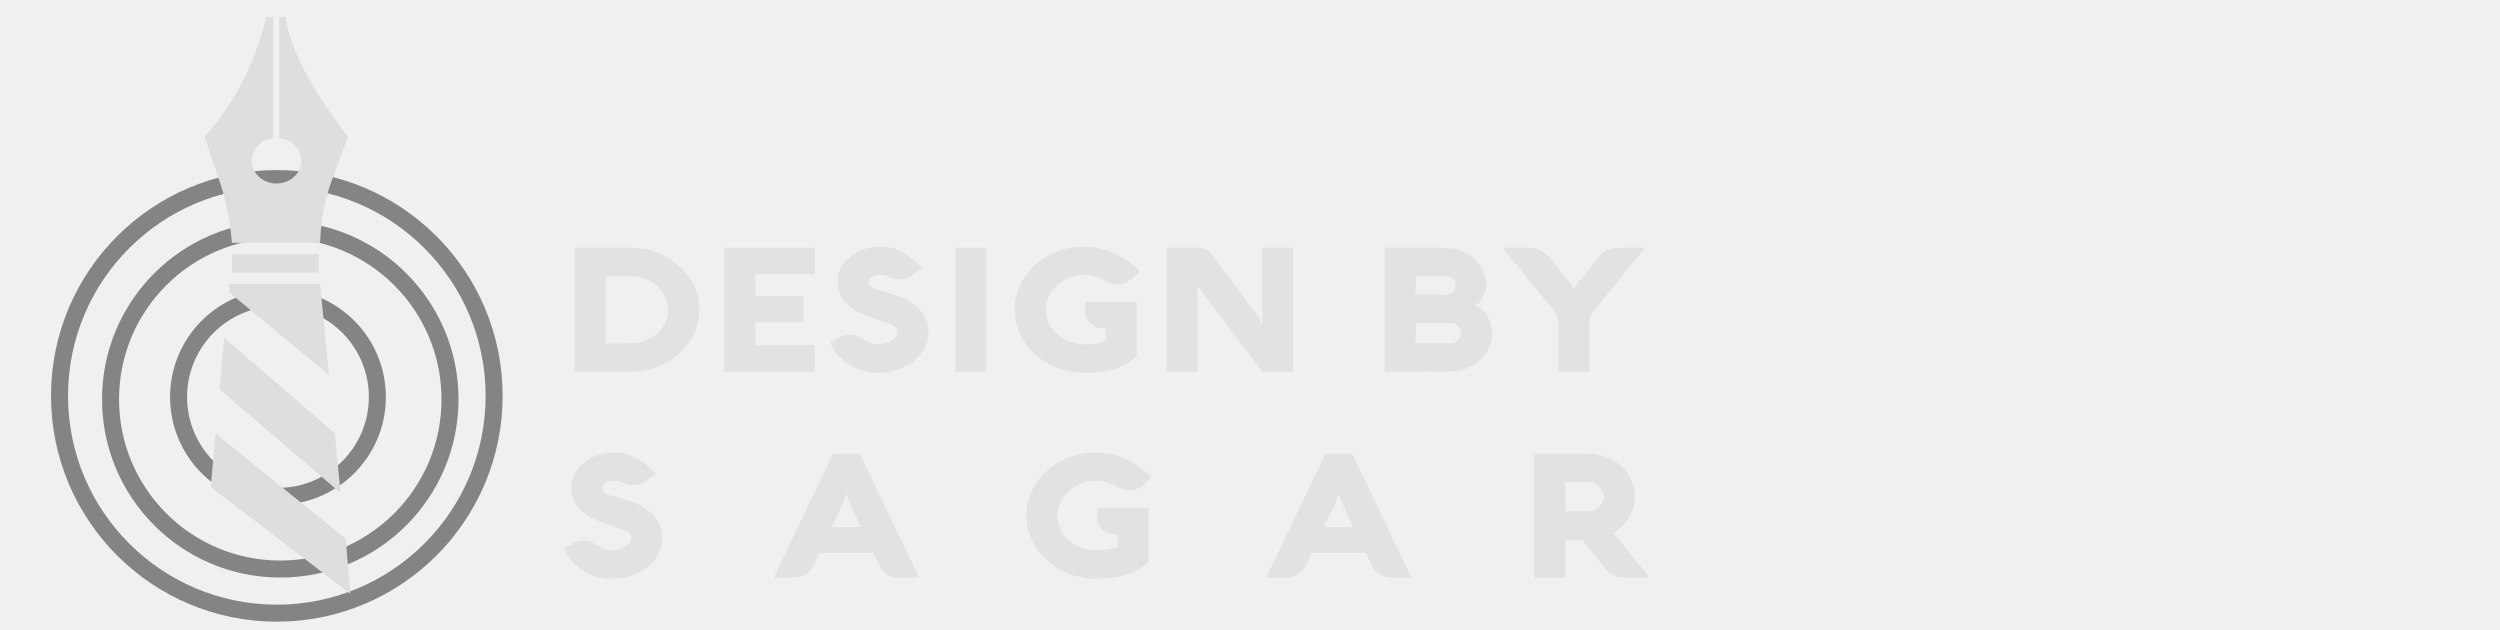
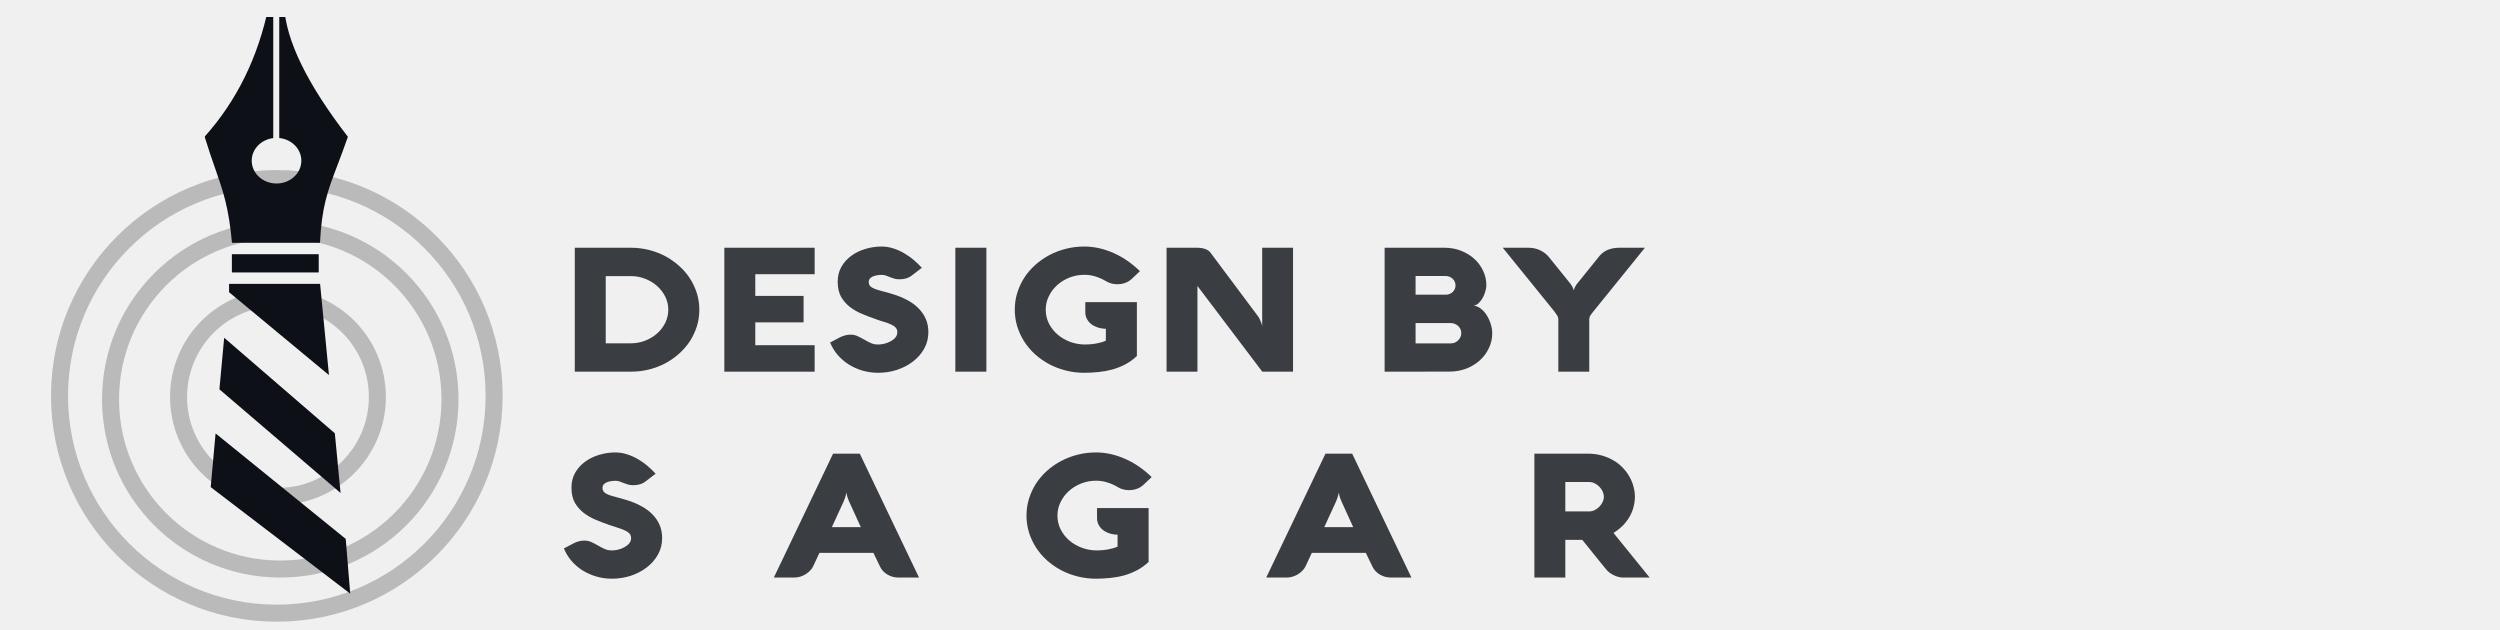
<svg xmlns="http://www.w3.org/2000/svg" width="147" height="37" viewBox="0 0 147 37" fill="none">
  <g opacity="0.8">
-     <path d="M33.797 21.854V14.567H37.097C37.465 14.567 37.819 14.611 38.16 14.699C38.505 14.784 38.826 14.906 39.123 15.065C39.42 15.225 39.691 15.416 39.936 15.64C40.184 15.86 40.396 16.106 40.57 16.377C40.745 16.645 40.88 16.935 40.977 17.247C41.073 17.555 41.121 17.877 41.121 18.213C41.121 18.549 41.073 18.872 40.977 19.184C40.88 19.493 40.745 19.782 40.57 20.054C40.396 20.322 40.184 20.567 39.936 20.791C39.691 21.011 39.42 21.201 39.123 21.361C38.826 21.517 38.505 21.639 38.16 21.727C37.819 21.811 37.465 21.854 37.097 21.854H33.797ZM37.097 20.186C37.39 20.186 37.669 20.135 37.932 20.033C38.199 19.928 38.433 19.788 38.633 19.611C38.837 19.432 38.999 19.221 39.118 18.981C39.236 18.74 39.296 18.484 39.296 18.213C39.296 17.942 39.236 17.686 39.118 17.445C38.999 17.204 38.837 16.994 38.633 16.814C38.433 16.635 38.199 16.494 37.932 16.392C37.669 16.287 37.39 16.235 37.097 16.235H35.617V20.186H37.097Z" fill="#DEDEDE" />
-     <path d="M47.901 21.854H42.591V14.567H47.901V16.123H44.411V17.399H47.25V18.955H44.411V20.298H47.901V21.854Z" fill="#DEDEDE" />
-     <path d="M51.838 16.163C51.742 16.163 51.647 16.172 51.554 16.189C51.465 16.203 51.386 16.226 51.315 16.26C51.245 16.294 51.187 16.336 51.143 16.387C51.102 16.438 51.081 16.499 51.081 16.57C51.081 16.679 51.111 16.764 51.17 16.825C51.23 16.886 51.319 16.94 51.438 16.987C51.56 17.031 51.71 17.077 51.889 17.125C52.07 17.169 52.282 17.228 52.523 17.303C52.831 17.398 53.111 17.515 53.363 17.654C53.619 17.789 53.837 17.95 54.015 18.137C54.196 18.32 54.337 18.526 54.438 18.757C54.538 18.988 54.588 19.245 54.588 19.53C54.588 19.883 54.506 20.206 54.343 20.501C54.18 20.793 53.961 21.044 53.686 21.254C53.415 21.464 53.102 21.628 52.746 21.747C52.389 21.862 52.02 21.92 51.638 21.92C51.312 21.92 51 21.876 50.703 21.788C50.41 21.7 50.139 21.578 49.89 21.422C49.645 21.262 49.43 21.074 49.245 20.857C49.059 20.637 48.914 20.398 48.811 20.14L49.389 19.835C49.482 19.788 49.581 19.75 49.684 19.723C49.792 19.693 49.9 19.677 50.007 19.677C50.167 19.677 50.31 19.708 50.436 19.769C50.566 19.83 50.692 19.896 50.814 19.967C50.937 20.038 51.063 20.105 51.193 20.166C51.323 20.227 51.471 20.257 51.638 20.257C51.749 20.257 51.87 20.242 52 20.211C52.133 20.177 52.256 20.13 52.367 20.069C52.482 20.008 52.577 19.933 52.651 19.845C52.725 19.754 52.762 19.649 52.762 19.53C52.762 19.418 52.727 19.326 52.657 19.255C52.59 19.184 52.497 19.123 52.378 19.072C52.263 19.018 52.13 18.969 51.977 18.925C51.825 18.881 51.666 18.828 51.499 18.767C51.224 18.672 50.953 18.569 50.686 18.457C50.419 18.345 50.18 18.208 49.968 18.045C49.757 17.879 49.584 17.679 49.451 17.445C49.321 17.208 49.256 16.915 49.256 16.565C49.256 16.236 49.328 15.945 49.473 15.691C49.621 15.433 49.816 15.216 50.057 15.04C50.298 14.863 50.573 14.729 50.881 14.638C51.193 14.543 51.512 14.496 51.838 14.496C52.076 14.496 52.306 14.533 52.529 14.607C52.755 14.679 52.968 14.774 53.169 14.892C53.369 15.008 53.556 15.14 53.731 15.289C53.905 15.438 54.063 15.591 54.204 15.747L53.642 16.179C53.53 16.267 53.413 16.33 53.291 16.367C53.172 16.404 53.039 16.423 52.89 16.423C52.772 16.423 52.668 16.409 52.579 16.382C52.49 16.355 52.406 16.326 52.328 16.296C52.25 16.262 52.172 16.231 52.094 16.204C52.017 16.177 51.931 16.163 51.838 16.163Z" fill="#DEDEDE" />
-     <path d="M57.999 21.854H56.173V14.567H57.999V21.854Z" fill="#DEDEDE" />
-     <path d="M66.849 17.765V20.933C66.638 21.134 66.409 21.298 66.165 21.427C65.924 21.552 65.671 21.652 65.408 21.727C65.144 21.798 64.873 21.847 64.595 21.874C64.32 21.905 64.042 21.92 63.76 21.92C63.385 21.92 63.024 21.876 62.675 21.788C62.326 21.7 62 21.576 61.695 21.416C61.395 21.254 61.118 21.061 60.866 20.837C60.617 20.61 60.404 20.359 60.226 20.084C60.051 19.81 59.914 19.515 59.814 19.199C59.718 18.881 59.669 18.55 59.669 18.208C59.669 17.865 59.718 17.537 59.814 17.221C59.914 16.903 60.051 16.606 60.226 16.331C60.404 16.057 60.617 15.808 60.866 15.584C61.118 15.357 61.395 15.164 61.695 15.004C62 14.841 62.326 14.716 62.675 14.628C63.024 14.54 63.385 14.496 63.76 14.496C64.057 14.496 64.352 14.53 64.645 14.597C64.938 14.665 65.222 14.762 65.497 14.887C65.775 15.009 66.042 15.16 66.298 15.34C66.558 15.519 66.801 15.721 67.027 15.945L66.565 16.382C66.335 16.603 66.044 16.713 65.692 16.713C65.443 16.713 65.219 16.65 65.018 16.525C64.833 16.413 64.634 16.325 64.422 16.26C64.215 16.192 63.994 16.159 63.76 16.159C63.452 16.159 63.161 16.213 62.886 16.321C62.612 16.43 62.371 16.577 62.163 16.764C61.959 16.947 61.795 17.164 61.673 17.415C61.551 17.662 61.489 17.926 61.489 18.208C61.489 18.503 61.552 18.776 61.679 19.026C61.809 19.277 61.979 19.494 62.191 19.677C62.406 19.857 62.653 20 62.931 20.105C63.213 20.206 63.508 20.257 63.816 20.257C64.027 20.257 64.239 20.238 64.45 20.201C64.662 20.164 64.853 20.108 65.024 20.033V19.332C64.846 19.328 64.682 19.301 64.534 19.25C64.385 19.199 64.257 19.132 64.15 19.047C64.046 18.959 63.964 18.857 63.905 18.742C63.846 18.623 63.816 18.493 63.816 18.35V17.765H66.849Z" fill="#DEDEDE" />
-     <path d="M76.03 21.854H74.221L70.409 16.814V21.854H68.594V14.567H70.386C70.565 14.567 70.722 14.591 70.86 14.638C70.997 14.685 71.103 14.758 71.177 14.857L73.965 18.589C74.006 18.643 74.041 18.703 74.071 18.767C74.101 18.832 74.127 18.893 74.149 18.95C74.171 19.005 74.188 19.052 74.199 19.093C74.21 19.133 74.216 19.159 74.216 19.169V14.567H76.03V21.854Z" fill="#DEDEDE" />
-     <path d="M82.852 21.854H81.416V14.567H84.945C85.282 14.567 85.6 14.624 85.897 14.74C86.197 14.855 86.459 15.013 86.681 15.213C86.904 15.413 87.078 15.648 87.204 15.919C87.334 16.187 87.399 16.474 87.399 16.779C87.399 16.87 87.381 16.981 87.344 17.109C87.31 17.238 87.262 17.364 87.199 17.486C87.136 17.604 87.058 17.711 86.965 17.806C86.876 17.898 86.774 17.953 86.659 17.974C86.815 17.991 86.958 18.053 87.088 18.162C87.221 18.267 87.336 18.399 87.433 18.559C87.529 18.715 87.605 18.884 87.661 19.067C87.716 19.25 87.744 19.425 87.744 19.591C87.744 19.906 87.677 20.201 87.544 20.476C87.414 20.75 87.236 20.989 87.01 21.193C86.783 21.396 86.518 21.557 86.214 21.676C85.909 21.791 85.585 21.849 85.24 21.849L82.852 21.854ZM85.306 20.191C85.392 20.191 85.472 20.176 85.546 20.145C85.62 20.111 85.685 20.067 85.741 20.013C85.796 19.955 85.841 19.891 85.874 19.82C85.908 19.745 85.924 19.667 85.924 19.586C85.924 19.505 85.908 19.428 85.874 19.357C85.844 19.286 85.802 19.225 85.746 19.174C85.691 19.12 85.626 19.077 85.551 19.047C85.477 19.013 85.397 18.996 85.312 18.996H83.236V20.191H85.306ZM83.236 16.23V17.328H85.011C85.089 17.328 85.164 17.314 85.234 17.287C85.305 17.257 85.366 17.218 85.418 17.17C85.47 17.12 85.511 17.062 85.54 16.997C85.57 16.93 85.585 16.858 85.585 16.784C85.585 16.709 85.57 16.638 85.54 16.57C85.511 16.503 85.47 16.443 85.418 16.392C85.366 16.341 85.305 16.302 85.234 16.275C85.164 16.245 85.089 16.23 85.011 16.23H83.236Z" fill="#DEDEDE" />
-     <path d="M93.449 21.854H91.629V18.762C91.629 18.694 91.605 18.621 91.557 18.543C91.508 18.465 91.453 18.386 91.39 18.304L88.362 14.567H89.848C90.123 14.567 90.362 14.618 90.566 14.719C90.774 14.818 90.948 14.955 91.089 15.131L92.353 16.698C92.39 16.745 92.419 16.791 92.442 16.835C92.464 16.875 92.483 16.915 92.497 16.952C92.512 16.992 92.525 17.031 92.536 17.069C92.547 17.031 92.561 16.992 92.575 16.952C92.59 16.915 92.609 16.875 92.631 16.835C92.653 16.791 92.683 16.745 92.72 16.698L93.978 15.141C94.115 14.948 94.288 14.804 94.496 14.709C94.707 14.614 94.95 14.567 95.225 14.567H96.722L93.689 18.315C93.622 18.396 93.564 18.472 93.516 18.543C93.471 18.615 93.449 18.688 93.449 18.762V21.854Z" fill="#DEDEDE" />
-     <path d="M36.184 28.271C36.088 28.271 35.993 28.28 35.901 28.297C35.812 28.31 35.732 28.334 35.661 28.368C35.591 28.402 35.533 28.444 35.489 28.495C35.448 28.546 35.428 28.607 35.428 28.678C35.428 28.786 35.457 28.871 35.517 28.932C35.576 28.993 35.665 29.047 35.784 29.095C35.906 29.139 36.056 29.185 36.235 29.232C36.416 29.276 36.628 29.336 36.869 29.41C37.177 29.505 37.457 29.622 37.709 29.761C37.966 29.897 38.183 30.058 38.361 30.244C38.542 30.427 38.684 30.634 38.784 30.865C38.884 31.095 38.934 31.353 38.934 31.637C38.934 31.99 38.852 32.314 38.689 32.609C38.526 32.9 38.307 33.151 38.032 33.361C37.761 33.572 37.448 33.736 37.092 33.855C36.736 33.97 36.366 34.028 35.984 34.028C35.658 34.028 35.346 33.983 35.049 33.895C34.756 33.807 34.485 33.685 34.236 33.529C33.992 33.37 33.776 33.182 33.591 32.965C33.405 32.744 33.261 32.505 33.157 32.248L33.736 31.943C33.828 31.895 33.927 31.858 34.031 31.831C34.138 31.8 34.246 31.785 34.353 31.785C34.513 31.785 34.656 31.816 34.782 31.877C34.912 31.938 35.038 32.004 35.16 32.075C35.283 32.146 35.409 32.212 35.539 32.273C35.669 32.334 35.817 32.365 35.984 32.365C36.095 32.365 36.216 32.349 36.346 32.319C36.48 32.285 36.602 32.238 36.713 32.176C36.828 32.115 36.923 32.041 36.997 31.953C37.071 31.861 37.108 31.756 37.108 31.637C37.108 31.526 37.073 31.434 37.003 31.363C36.936 31.292 36.843 31.231 36.724 31.18C36.609 31.126 36.476 31.076 36.324 31.032C36.172 30.988 36.012 30.936 35.845 30.875C35.57 30.78 35.3 30.676 35.032 30.564C34.765 30.453 34.526 30.315 34.314 30.153C34.103 29.986 33.93 29.787 33.797 29.553C33.667 29.315 33.602 29.022 33.602 28.673C33.602 28.344 33.674 28.052 33.819 27.798C33.967 27.541 34.162 27.324 34.403 27.147C34.645 26.971 34.919 26.837 35.227 26.746C35.539 26.651 35.858 26.603 36.184 26.603C36.422 26.603 36.652 26.64 36.875 26.715C37.101 26.786 37.314 26.881 37.515 27C37.715 27.115 37.903 27.247 38.077 27.396C38.251 27.546 38.409 27.698 38.55 27.854L37.988 28.286C37.877 28.375 37.76 28.437 37.637 28.474C37.518 28.512 37.385 28.53 37.236 28.53C37.118 28.53 37.014 28.517 36.925 28.49C36.836 28.463 36.752 28.434 36.674 28.403C36.596 28.369 36.518 28.339 36.441 28.312C36.363 28.285 36.277 28.271 36.184 28.271Z" fill="#DEDEDE" />
-     <path d="M48.985 26.674H50.555L54.039 33.961H52.865C52.742 33.961 52.623 33.948 52.508 33.921C52.397 33.89 52.293 33.848 52.197 33.794C52.1 33.736 52.013 33.668 51.935 33.59C51.857 33.509 51.794 33.417 51.746 33.316L51.356 32.507H48.184L47.805 33.316C47.761 33.407 47.698 33.492 47.616 33.57C47.538 33.648 47.449 33.717 47.349 33.778C47.249 33.836 47.141 33.882 47.026 33.916C46.911 33.946 46.796 33.961 46.681 33.961H45.501L48.985 26.674ZM48.913 30.997H50.616L49.92 29.471C49.887 29.4 49.861 29.334 49.842 29.273C49.824 29.212 49.809 29.158 49.798 29.11C49.783 29.056 49.774 29.005 49.77 28.958C49.763 29.005 49.751 29.058 49.737 29.115C49.725 29.163 49.709 29.217 49.687 29.278C49.668 29.339 49.644 29.403 49.614 29.471L48.913 30.997Z" fill="#DEDEDE" />
-     <path d="M67.538 29.873V33.041C67.326 33.241 67.098 33.406 66.853 33.534C66.612 33.66 66.36 33.76 66.097 33.834C65.833 33.906 65.562 33.955 65.284 33.982C65.009 34.012 64.731 34.028 64.449 34.028C64.074 34.028 63.712 33.983 63.364 33.895C63.015 33.807 62.688 33.684 62.384 33.524C62.084 33.361 61.807 33.168 61.555 32.944C61.306 32.717 61.093 32.466 60.915 32.192C60.74 31.917 60.603 31.622 60.503 31.307C60.406 30.988 60.358 30.658 60.358 30.315C60.358 29.973 60.406 29.644 60.503 29.329C60.603 29.01 60.74 28.713 60.915 28.439C61.093 28.164 61.306 27.915 61.555 27.691C61.807 27.464 62.084 27.271 62.384 27.112C62.688 26.949 63.015 26.823 63.364 26.735C63.712 26.647 64.074 26.603 64.449 26.603C64.746 26.603 65.041 26.637 65.334 26.705C65.627 26.773 65.911 26.869 66.186 26.995C66.464 27.117 66.731 27.268 66.987 27.447C67.247 27.627 67.49 27.829 67.716 28.052L67.254 28.49C67.024 28.71 66.733 28.82 66.38 28.82C66.132 28.82 65.907 28.758 65.707 28.632C65.521 28.52 65.323 28.432 65.111 28.368C64.903 28.3 64.683 28.266 64.449 28.266C64.141 28.266 63.85 28.32 63.575 28.429C63.301 28.537 63.059 28.685 62.852 28.871C62.648 29.054 62.484 29.271 62.362 29.522C62.239 29.77 62.178 30.034 62.178 30.315C62.178 30.61 62.241 30.883 62.367 31.134C62.497 31.385 62.668 31.602 62.879 31.785C63.095 31.965 63.341 32.107 63.62 32.212C63.902 32.314 64.197 32.365 64.505 32.365C64.716 32.365 64.928 32.346 65.139 32.309C65.351 32.272 65.542 32.215 65.712 32.141V31.439C65.534 31.436 65.371 31.409 65.223 31.358C65.074 31.307 64.946 31.239 64.839 31.154C64.735 31.066 64.653 30.965 64.594 30.849C64.534 30.731 64.505 30.6 64.505 30.458V29.873H67.538Z" fill="#DEDEDE" />
-     <path d="M77.938 26.674H79.507L82.992 33.961H81.817C81.695 33.961 81.576 33.948 81.461 33.921C81.35 33.89 81.246 33.848 81.149 33.794C81.053 33.736 80.966 33.668 80.888 33.59C80.81 33.509 80.747 33.417 80.699 33.316L80.309 32.507H77.136L76.758 33.316C76.713 33.407 76.65 33.492 76.569 33.57C76.491 33.648 76.402 33.717 76.302 33.778C76.201 33.836 76.094 33.882 75.979 33.916C75.864 33.946 75.749 33.961 75.634 33.961H74.454L77.938 26.674ZM77.866 30.997H79.569L78.873 29.471C78.84 29.4 78.814 29.334 78.795 29.273C78.776 29.212 78.762 29.158 78.751 29.11C78.736 29.056 78.726 29.005 78.723 28.958C78.715 29.005 78.704 29.058 78.689 29.115C78.678 29.163 78.662 29.217 78.639 29.278C78.621 29.339 78.597 29.403 78.567 29.471L77.866 30.997Z" fill="#DEDEDE" />
-     <path d="M92.041 33.961H90.221V26.674H93.349C93.649 26.674 93.926 26.71 94.178 26.781C94.434 26.852 94.664 26.949 94.868 27.071C95.076 27.19 95.258 27.332 95.414 27.498C95.573 27.661 95.705 27.837 95.809 28.027C95.917 28.213 95.996 28.407 96.048 28.607C96.104 28.807 96.132 29.005 96.132 29.202C96.132 29.395 96.108 29.588 96.059 29.781C96.015 29.971 95.942 30.158 95.842 30.341C95.742 30.524 95.612 30.7 95.453 30.87C95.293 31.036 95.1 31.192 94.874 31.337L97 33.961H95.481H95.447C95.414 33.961 95.356 33.956 95.275 33.946C95.197 33.936 95.108 33.912 95.007 33.875C94.907 33.838 94.802 33.782 94.69 33.707C94.579 33.633 94.473 33.529 94.373 33.397L93.037 31.744H92.041V33.961ZM93.444 30.071C93.555 30.071 93.662 30.046 93.766 29.995C93.87 29.944 93.961 29.878 94.039 29.797C94.121 29.715 94.186 29.624 94.234 29.522C94.282 29.417 94.306 29.312 94.306 29.207C94.306 29.102 94.282 28.998 94.234 28.897C94.186 28.791 94.121 28.698 94.039 28.617C93.961 28.536 93.87 28.469 93.766 28.419C93.662 28.368 93.555 28.342 93.444 28.342H92.041V30.071H93.444Z" fill="#DEDEDE" />
+     <path d="M33.797 21.854V14.567H37.097C37.465 14.567 37.819 14.611 38.16 14.699C38.505 14.784 38.827 14.906 39.123 15.065C39.42 15.225 39.691 15.416 39.936 15.64C40.185 15.86 40.396 16.106 40.571 16.377C40.745 16.645 40.88 16.935 40.977 17.247C41.073 17.555 41.121 17.877 41.121 18.213C41.121 18.549 41.073 18.872 40.977 19.184C40.88 19.493 40.745 19.782 40.571 20.054C40.396 20.322 40.185 20.567 39.936 20.791C39.691 21.011 39.42 21.201 39.123 21.361C38.827 21.517 38.505 21.639 38.16 21.727C37.819 21.811 37.465 21.854 37.097 21.854H33.797ZM37.097 20.186C37.391 20.186 37.669 20.135 37.932 20.033C38.199 19.928 38.433 19.788 38.634 19.611C38.838 19.432 38.999 19.221 39.118 18.981C39.236 18.74 39.296 18.484 39.296 18.213C39.296 17.942 39.236 17.686 39.118 17.445C38.999 17.204 38.838 16.994 38.634 16.814C38.433 16.635 38.199 16.494 37.932 16.392C37.669 16.287 37.391 16.235 37.097 16.235H35.617V20.186H37.097Z" fill="#0D1117" />
+     <path d="M47.901 21.854H42.591V14.567H47.901V16.123H44.411V17.399H47.25V18.955H44.411V20.298H47.901V21.854Z" fill="#0D1117" />
+     <path d="M51.839 16.163C51.742 16.163 51.647 16.172 51.555 16.189C51.466 16.203 51.386 16.226 51.315 16.26C51.245 16.294 51.187 16.336 51.143 16.387C51.102 16.438 51.081 16.499 51.081 16.57C51.081 16.679 51.111 16.764 51.171 16.825C51.23 16.886 51.319 16.94 51.438 16.987C51.56 17.031 51.711 17.077 51.889 17.125C52.07 17.169 52.282 17.228 52.523 17.303C52.831 17.398 53.111 17.515 53.364 17.654C53.62 17.789 53.837 17.95 54.015 18.137C54.197 18.32 54.337 18.526 54.438 18.757C54.538 18.988 54.588 19.245 54.588 19.53C54.588 19.883 54.506 20.206 54.343 20.501C54.18 20.793 53.961 21.044 53.686 21.254C53.416 21.464 53.102 21.628 52.746 21.747C52.389 21.862 52.02 21.92 51.638 21.92C51.312 21.92 51 21.876 50.703 21.788C50.41 21.7 50.139 21.578 49.89 21.422C49.645 21.262 49.43 21.074 49.245 20.857C49.059 20.637 48.915 20.398 48.811 20.14L49.389 19.835C49.482 19.788 49.581 19.75 49.684 19.723C49.792 19.693 49.9 19.677 50.007 19.677C50.167 19.677 50.31 19.708 50.436 19.769C50.566 19.83 50.692 19.896 50.814 19.967C50.937 20.038 51.063 20.105 51.193 20.166C51.323 20.227 51.471 20.257 51.638 20.257C51.749 20.257 51.87 20.242 52 20.211C52.133 20.177 52.256 20.13 52.367 20.069C52.482 20.008 52.577 19.933 52.651 19.845C52.725 19.754 52.762 19.649 52.762 19.53C52.762 19.418 52.727 19.326 52.657 19.255C52.59 19.184 52.497 19.123 52.378 19.072C52.263 19.018 52.13 18.969 51.978 18.925C51.825 18.881 51.666 18.828 51.499 18.767C51.224 18.672 50.953 18.569 50.686 18.457C50.419 18.345 50.18 18.208 49.968 18.045C49.757 17.879 49.584 17.679 49.451 17.445C49.321 17.208 49.256 16.915 49.256 16.565C49.256 16.236 49.328 15.945 49.473 15.691C49.621 15.433 49.816 15.216 50.057 15.04C50.299 14.863 50.573 14.729 50.881 14.638C51.193 14.543 51.512 14.496 51.839 14.496C52.076 14.496 52.306 14.533 52.529 14.607C52.755 14.679 52.968 14.774 53.169 14.892C53.369 15.008 53.556 15.14 53.731 15.289C53.905 15.438 54.063 15.591 54.204 15.747L53.642 16.179C53.531 16.267 53.414 16.33 53.291 16.367C53.172 16.404 53.039 16.423 52.89 16.423C52.772 16.423 52.668 16.409 52.579 16.382C52.49 16.355 52.406 16.326 52.328 16.296C52.25 16.262 52.172 16.231 52.094 16.204C52.017 16.177 51.931 16.163 51.839 16.163Z" fill="#0D1117" />
+     <path d="M57.999 21.854H56.174V14.567H57.999V21.854Z" fill="#0D1117" />
+     <path d="M66.849 17.765V20.933C66.638 21.134 66.409 21.298 66.165 21.427C65.924 21.552 65.671 21.652 65.408 21.727C65.144 21.798 64.873 21.847 64.595 21.874C64.32 21.905 64.042 21.92 63.76 21.92C63.385 21.92 63.024 21.876 62.675 21.788C62.326 21.7 62 21.576 61.695 21.416C61.395 21.254 61.118 21.061 60.866 20.837C60.617 20.61 60.404 20.359 60.226 20.084C60.051 19.81 59.914 19.515 59.814 19.199C59.718 18.881 59.669 18.55 59.669 18.208C59.669 17.865 59.718 17.537 59.814 17.221C59.914 16.903 60.051 16.606 60.226 16.331C60.404 16.057 60.617 15.808 60.866 15.584C61.118 15.357 61.395 15.164 61.695 15.004C62 14.841 62.326 14.716 62.675 14.628C63.024 14.54 63.385 14.496 63.76 14.496C64.057 14.496 64.352 14.53 64.645 14.597C64.938 14.665 65.222 14.762 65.497 14.887C65.775 15.009 66.042 15.16 66.298 15.34C66.558 15.519 66.801 15.721 67.027 15.945L66.565 16.382C66.335 16.603 66.044 16.713 65.692 16.713C65.443 16.713 65.219 16.65 65.018 16.525C64.833 16.413 64.634 16.325 64.422 16.26C64.215 16.192 63.994 16.159 63.76 16.159C63.452 16.159 63.161 16.213 62.886 16.321C62.612 16.43 62.371 16.577 62.163 16.764C61.959 16.947 61.795 17.164 61.673 17.415C61.551 17.662 61.489 17.926 61.489 18.208C61.489 18.503 61.552 18.776 61.679 19.026C61.809 19.277 61.979 19.494 62.191 19.677C62.406 19.857 62.653 20 62.931 20.105C63.213 20.206 63.508 20.257 63.816 20.257C64.027 20.257 64.239 20.238 64.45 20.201C64.662 20.164 64.853 20.108 65.024 20.033V19.332C64.846 19.328 64.682 19.301 64.534 19.25C64.385 19.199 64.257 19.132 64.15 19.047C64.046 18.959 63.964 18.857 63.905 18.742C63.846 18.623 63.816 18.493 63.816 18.35V17.765H66.849Z" fill="#0D1117" />
+     <path d="M76.03 21.854H74.222L70.409 16.814V21.854H68.594V14.567H70.387C70.565 14.567 70.722 14.591 70.86 14.638C70.997 14.685 71.103 14.758 71.177 14.857L73.965 18.589C74.006 18.643 74.041 18.703 74.071 18.767C74.101 18.832 74.127 18.893 74.149 18.95C74.171 19.005 74.188 19.052 74.199 19.093C74.21 19.133 74.216 19.159 74.216 19.169V14.567H76.03V21.854Z" fill="#0D1117" />
+     <path d="M82.852 21.854H81.416V14.567H84.945C85.282 14.567 85.6 14.624 85.897 14.74C86.197 14.855 86.459 15.013 86.681 15.213C86.904 15.413 87.078 15.648 87.204 15.919C87.334 16.187 87.399 16.474 87.399 16.779C87.399 16.87 87.381 16.981 87.344 17.109C87.31 17.238 87.262 17.364 87.199 17.486C87.136 17.604 87.058 17.711 86.965 17.806C86.876 17.898 86.774 17.953 86.659 17.974C86.815 17.991 86.958 18.053 87.088 18.162C87.221 18.267 87.336 18.399 87.433 18.559C87.529 18.715 87.605 18.884 87.661 19.067C87.716 19.25 87.744 19.425 87.744 19.591C87.744 19.906 87.677 20.201 87.544 20.476C87.414 20.75 87.236 20.989 87.01 21.193C86.783 21.396 86.518 21.557 86.214 21.676C85.909 21.791 85.585 21.849 85.24 21.849L82.852 21.854ZM85.306 20.191C85.392 20.191 85.472 20.176 85.546 20.145C85.62 20.111 85.685 20.067 85.741 20.013C85.796 19.955 85.841 19.891 85.874 19.82C85.908 19.745 85.924 19.667 85.924 19.586C85.924 19.505 85.908 19.428 85.874 19.357C85.844 19.286 85.802 19.225 85.746 19.174C85.691 19.12 85.626 19.077 85.551 19.047C85.477 19.013 85.397 18.996 85.312 18.996H83.236V20.191H85.306ZM83.236 16.23V17.328H85.011C85.089 17.328 85.164 17.314 85.234 17.287C85.305 17.257 85.366 17.218 85.418 17.17C85.47 17.12 85.511 17.062 85.54 16.997C85.57 16.93 85.585 16.858 85.585 16.784C85.585 16.709 85.57 16.638 85.54 16.57C85.511 16.503 85.47 16.443 85.418 16.392C85.366 16.341 85.305 16.302 85.234 16.275C85.164 16.245 85.089 16.23 85.011 16.23H83.236Z" fill="#0D1117" />
+     <path d="M93.449 21.854H91.629V18.762C91.629 18.694 91.605 18.621 91.557 18.543C91.509 18.465 91.453 18.386 91.39 18.304L88.362 14.567H89.848C90.123 14.567 90.362 14.618 90.566 14.719C90.774 14.818 90.948 14.955 91.089 15.131L92.353 16.698C92.39 16.745 92.419 16.791 92.442 16.835C92.464 16.875 92.483 16.915 92.498 16.952C92.512 16.992 92.525 17.031 92.536 17.069C92.548 17.031 92.561 16.992 92.575 16.952C92.59 16.915 92.609 16.875 92.631 16.835C92.653 16.791 92.683 16.745 92.72 16.698L93.978 15.141C94.115 14.948 94.288 14.804 94.496 14.709C94.707 14.614 94.95 14.567 95.225 14.567H96.722L93.689 18.315C93.622 18.396 93.564 18.472 93.516 18.543C93.472 18.615 93.449 18.688 93.449 18.762V21.854Z" fill="#0D1117" />
+     <path d="M36.184 28.271C36.088 28.271 35.993 28.28 35.901 28.297C35.812 28.31 35.732 28.334 35.661 28.368C35.591 28.402 35.533 28.444 35.489 28.495C35.448 28.546 35.428 28.607 35.428 28.678C35.428 28.786 35.457 28.871 35.517 28.932C35.576 28.993 35.665 29.047 35.784 29.095C35.906 29.139 36.056 29.185 36.235 29.232C36.416 29.276 36.628 29.336 36.869 29.41C37.177 29.505 37.457 29.622 37.709 29.761C37.966 29.897 38.183 30.058 38.361 30.244C38.542 30.427 38.684 30.634 38.784 30.865C38.884 31.095 38.934 31.353 38.934 31.637C38.934 31.99 38.852 32.314 38.689 32.609C38.526 32.9 38.307 33.151 38.032 33.361C37.761 33.572 37.448 33.736 37.092 33.855C36.736 33.97 36.366 34.028 35.984 34.028C35.658 34.028 35.346 33.983 35.049 33.895C34.756 33.807 34.485 33.685 34.236 33.529C33.992 33.37 33.776 33.182 33.591 32.965C33.405 32.744 33.261 32.505 33.157 32.248L33.736 31.943C33.828 31.895 33.927 31.858 34.031 31.831C34.138 31.8 34.246 31.785 34.353 31.785C34.513 31.785 34.656 31.816 34.782 31.877C34.912 31.938 35.038 32.004 35.16 32.075C35.283 32.146 35.409 32.212 35.539 32.273C35.669 32.334 35.817 32.365 35.984 32.365C36.095 32.365 36.216 32.349 36.346 32.319C36.48 32.285 36.602 32.238 36.713 32.176C36.828 32.115 36.923 32.041 36.997 31.953C37.071 31.861 37.108 31.756 37.108 31.637C37.108 31.526 37.073 31.434 37.003 31.363C36.936 31.292 36.843 31.231 36.724 31.18C36.609 31.126 36.476 31.076 36.324 31.032C36.172 30.988 36.012 30.936 35.845 30.875C35.57 30.78 35.3 30.676 35.032 30.564C34.765 30.453 34.526 30.315 34.314 30.153C34.103 29.986 33.93 29.787 33.797 29.553C33.667 29.315 33.602 29.022 33.602 28.673C33.602 28.344 33.674 28.052 33.819 27.798C33.967 27.541 34.162 27.324 34.403 27.147C34.645 26.971 34.919 26.837 35.227 26.746C35.539 26.651 35.858 26.603 36.184 26.603C36.422 26.603 36.652 26.64 36.875 26.715C37.101 26.786 37.314 26.881 37.515 27C37.715 27.115 37.903 27.247 38.077 27.396C38.251 27.546 38.409 27.698 38.55 27.854L37.988 28.286C37.877 28.375 37.76 28.437 37.637 28.474C37.518 28.512 37.385 28.53 37.236 28.53C37.118 28.53 37.014 28.517 36.925 28.49C36.836 28.463 36.752 28.434 36.674 28.403C36.596 28.369 36.518 28.339 36.441 28.312C36.363 28.285 36.277 28.271 36.184 28.271Z" fill="#0D1117" />
+     <path d="M48.985 26.674H50.555L54.039 33.961H52.865C52.742 33.961 52.623 33.948 52.508 33.921C52.397 33.89 52.293 33.848 52.197 33.794C52.1 33.736 52.013 33.668 51.935 33.59C51.857 33.509 51.794 33.417 51.746 33.316L51.356 32.507H48.184L47.805 33.316C47.761 33.407 47.698 33.492 47.616 33.57C47.538 33.648 47.449 33.717 47.349 33.778C47.249 33.836 47.141 33.882 47.026 33.916C46.911 33.946 46.796 33.961 46.681 33.961H45.501L48.985 26.674ZM48.913 30.997H50.616L49.92 29.471C49.887 29.4 49.861 29.334 49.842 29.273C49.824 29.212 49.809 29.158 49.798 29.11C49.783 29.056 49.774 29.005 49.77 28.958C49.763 29.005 49.751 29.058 49.737 29.115C49.725 29.163 49.709 29.217 49.687 29.278C49.668 29.339 49.644 29.403 49.614 29.471L48.913 30.997Z" fill="#0D1117" />
+     <path d="M67.538 29.873V33.041C67.327 33.241 67.098 33.406 66.853 33.534C66.612 33.66 66.36 33.76 66.097 33.834C65.833 33.906 65.562 33.955 65.284 33.982C65.009 34.012 64.731 34.028 64.449 34.028C64.074 34.028 63.712 33.983 63.364 33.895C63.015 33.807 62.688 33.684 62.384 33.524C62.084 33.361 61.807 33.168 61.555 32.944C61.306 32.717 61.093 32.466 60.915 32.192C60.74 31.917 60.603 31.622 60.503 31.307C60.406 30.988 60.358 30.658 60.358 30.315C60.358 29.973 60.406 29.644 60.503 29.329C60.603 29.01 60.74 28.713 60.915 28.439C61.093 28.164 61.306 27.915 61.555 27.691C61.807 27.464 62.084 27.271 62.384 27.112C62.688 26.949 63.015 26.823 63.364 26.735C63.712 26.647 64.074 26.603 64.449 26.603C64.746 26.603 65.041 26.637 65.334 26.705C65.627 26.773 65.911 26.869 66.186 26.995C66.464 27.117 66.731 27.268 66.987 27.447C67.247 27.627 67.49 27.829 67.716 28.052L67.254 28.49C67.024 28.71 66.733 28.82 66.38 28.82C66.132 28.82 65.907 28.758 65.707 28.632C65.521 28.52 65.323 28.432 65.111 28.368C64.904 28.3 64.683 28.266 64.449 28.266C64.141 28.266 63.85 28.32 63.575 28.429C63.301 28.537 63.059 28.685 62.852 28.871C62.648 29.054 62.484 29.271 62.362 29.522C62.239 29.77 62.178 30.034 62.178 30.315C62.178 30.61 62.241 30.883 62.367 31.134C62.497 31.385 62.668 31.602 62.88 31.785C63.095 31.965 63.342 32.107 63.62 32.212C63.902 32.314 64.197 32.365 64.505 32.365C64.716 32.365 64.928 32.346 65.139 32.309C65.351 32.272 65.542 32.215 65.713 32.141V31.439C65.534 31.436 65.371 31.409 65.223 31.358C65.074 31.307 64.946 31.239 64.839 31.154C64.735 31.066 64.653 30.965 64.594 30.849C64.534 30.731 64.505 30.6 64.505 30.458V29.873H67.538Z" fill="#0D1117" />
+     <path d="M77.938 26.674H79.507L82.992 33.961H81.817C81.695 33.961 81.576 33.948 81.461 33.921C81.35 33.89 81.246 33.848 81.149 33.794C81.053 33.736 80.966 33.668 80.888 33.59C80.81 33.509 80.747 33.417 80.699 33.316L80.309 32.507H77.136L76.758 33.316C76.713 33.407 76.65 33.492 76.569 33.57C76.491 33.648 76.402 33.717 76.302 33.778C76.201 33.836 76.094 33.882 75.979 33.916C75.864 33.946 75.749 33.961 75.634 33.961H74.454L77.938 26.674ZM77.866 30.997H79.569L78.873 29.471C78.84 29.4 78.814 29.334 78.795 29.273C78.776 29.212 78.762 29.158 78.751 29.11C78.736 29.056 78.726 29.005 78.723 28.958C78.715 29.005 78.704 29.058 78.689 29.115C78.678 29.163 78.662 29.217 78.639 29.278C78.621 29.339 78.597 29.403 78.567 29.471L77.866 30.997Z" fill="#0D1117" />
+     <path d="M92.041 33.961H90.221V26.674H93.349C93.649 26.674 93.926 26.71 94.178 26.781C94.434 26.852 94.664 26.949 94.868 27.071C95.076 27.19 95.258 27.332 95.414 27.498C95.573 27.661 95.705 27.837 95.809 28.027C95.917 28.213 95.996 28.407 96.048 28.607C96.104 28.807 96.132 29.005 96.132 29.202C96.132 29.395 96.108 29.588 96.059 29.781C96.015 29.971 95.942 30.158 95.842 30.341C95.742 30.524 95.612 30.7 95.453 30.87C95.293 31.036 95.1 31.192 94.874 31.337L97 33.961H95.481H95.447C95.414 33.961 95.356 33.956 95.275 33.946C95.197 33.936 95.108 33.912 95.007 33.875C94.907 33.838 94.802 33.782 94.69 33.707C94.579 33.633 94.473 33.529 94.373 33.397L93.037 31.744H92.041V33.961ZM93.444 30.071C93.555 30.071 93.662 30.046 93.766 29.995C93.87 29.944 93.961 29.878 94.039 29.797C94.121 29.715 94.186 29.624 94.234 29.522C94.282 29.417 94.306 29.312 94.306 29.207C94.306 29.102 94.282 28.998 94.234 28.897C94.186 28.791 94.121 28.698 94.039 28.617C93.961 28.536 93.87 28.469 93.766 28.419C93.662 28.368 93.555 28.342 93.444 28.342H92.041V30.071H93.444Z" fill="#0D1117" />
  </g>
-   <path opacity="0.8" d="M29.054 23.277C29.054 30.333 23.334 36.054 16.277 36.054C9.221 36.054 3.5 30.333 3.5 23.277C3.5 16.22 9.221 10.5 16.277 10.5C23.334 10.5 29.054 16.22 29.054 23.277Z" stroke="#696969" />
-   <circle opacity="0.8" cx="16.48" cy="23.48" r="9.98" stroke="#696969" />
-   <path opacity="0.8" d="M22.189 23.343C22.189 26.57 19.573 29.186 16.345 29.186C13.117 29.186 10.5 26.57 10.5 23.343C10.5 20.116 13.117 17.5 16.345 17.5C19.573 17.5 22.189 20.116 22.189 23.343Z" stroke="#696969" />
-   <path fill-rule="evenodd" clip-rule="evenodd" d="M12.676 25.485L12.389 28.643L20.593 34.907L20.329 31.687L12.676 25.485Z" fill="#DEDEDE" />
-   <path d="M12.901 22.892L13.181 19.86L19.688 25.477L20.025 28.986L12.901 22.892Z" fill="#DEDEDE" />
-   <path d="M18.821 16.69L19.343 22.055L13.469 17.182V16.69H18.821Z" fill="#DEDEDE" />
-   <path d="M13.634 14.947V16.02H18.741V14.947H13.634Z" fill="#DEDEDE" />
-   <g clip-path="url(#clip0_190_404)">
-     <path d="M41.359 38.635H-5.073V-4.071H41.359V38.635Z" stroke="#DEDEDE" stroke-width="0.567" stroke-miterlimit="22.926" />
-     <path fill-rule="evenodd" clip-rule="evenodd" d="M12.65 9.896C12.465 9.368 12.26 8.779 12.032 8.036C13.923 5.923 15.179 3.366 15.798 0.365L16.067 0.363V8.119C15.352 8.207 14.801 8.769 14.801 9.449C14.801 10.19 15.455 10.79 16.26 10.79C17.066 10.79 17.719 10.19 17.719 9.449C17.719 8.758 17.151 8.189 16.42 8.116V0.361L16.706 0.358C16.814 2.383 18.065 4.945 20.457 8.043C20.232 8.687 20.03 9.218 19.851 9.69C19.26 11.244 18.914 12.156 18.812 14.344H13.646C13.457 12.21 13.125 11.258 12.65 9.896Z" fill="#DEDEDE" />
+   <path opacity="0.8" d="M29.054 23.277C29.054 30.333 23.334 36.054 16.277 36.054C9.221 36.054 3.5 30.333 3.5 23.277C3.5 16.22 9.221 10.5 16.277 10.5C23.334 10.5 29.054 16.22 29.054 23.277Z" stroke="#696969" stroke-opacity="0.5" />
+   <path opacity="0.8" d="M16.48 33.46C21.992 33.46 26.46 28.992 26.46 23.48C26.46 17.968 21.992 13.5 16.48 13.5C10.968 13.5 6.5 17.968 6.5 23.48C6.5 28.992 10.968 33.46 16.48 33.46Z" stroke="#696969" stroke-opacity="0.5" />
+   <path opacity="0.8" d="M22.189 23.343C22.189 26.57 19.573 29.186 16.345 29.186C13.117 29.186 10.5 26.57 10.5 23.343C10.5 20.116 13.117 17.5 16.345 17.5C19.573 17.5 22.189 20.116 22.189 23.343Z" stroke="#696969" stroke-opacity="0.5" />
+   <path fill-rule="evenodd" clip-rule="evenodd" d="M12.676 25.485L12.389 28.643L20.593 34.907L20.329 31.687L12.676 25.485Z" fill="#0D1117" />
+   <path d="M12.901 22.892L13.181 19.86L19.688 25.477L20.025 28.986L12.901 22.892Z" fill="#0D1117" />
+   <path d="M18.821 16.69L19.343 22.055L13.469 17.182V16.69H18.821Z" fill="#0D1117" />
+   <path d="M13.634 14.947V16.02H18.741V14.947H13.634Z" fill="#0D1117" />
+   <mask id="mask0_411_2" style="mask-type:luminance" maskUnits="userSpaceOnUse" x="12" y="1" width="9" height="14">
+     <path d="M20.491 14.277H12.029V1H20.491V14.277Z" fill="white" />
+   </mask>
+   <g mask="url(#mask0_411_2)">
+     <path d="M41.359 38.635H-5.073V-4.071H41.359V38.635Z" stroke="#0D1117" stroke-width="0.567" stroke-miterlimit="22.926" />
+     <path fill-rule="evenodd" clip-rule="evenodd" d="M12.649 9.896C12.465 9.368 12.259 8.779 12.032 8.036C13.923 5.923 15.179 3.366 15.798 0.365L16.067 0.363V8.119C15.352 8.207 14.801 8.769 14.801 9.449C14.801 10.19 15.454 10.79 16.26 10.79C17.066 10.79 17.719 10.19 17.719 9.449C17.719 8.758 17.151 8.189 16.42 8.116V0.361L16.706 0.358C16.814 2.383 18.065 4.945 20.456 8.043C20.232 8.687 20.03 9.218 19.851 9.69C19.26 11.244 18.914 12.156 18.812 14.344H13.646C13.457 12.21 13.125 11.258 12.649 9.896Z" fill="#0D1117" />
  </g>
-   <defs>
-     <clipPath id="clip0_190_404">
-       <rect width="8.462" height="13.277" fill="white" transform="matrix(1 0 0 -1 12.0293 14.2769)" />
-     </clipPath>
-   </defs>
</svg>
